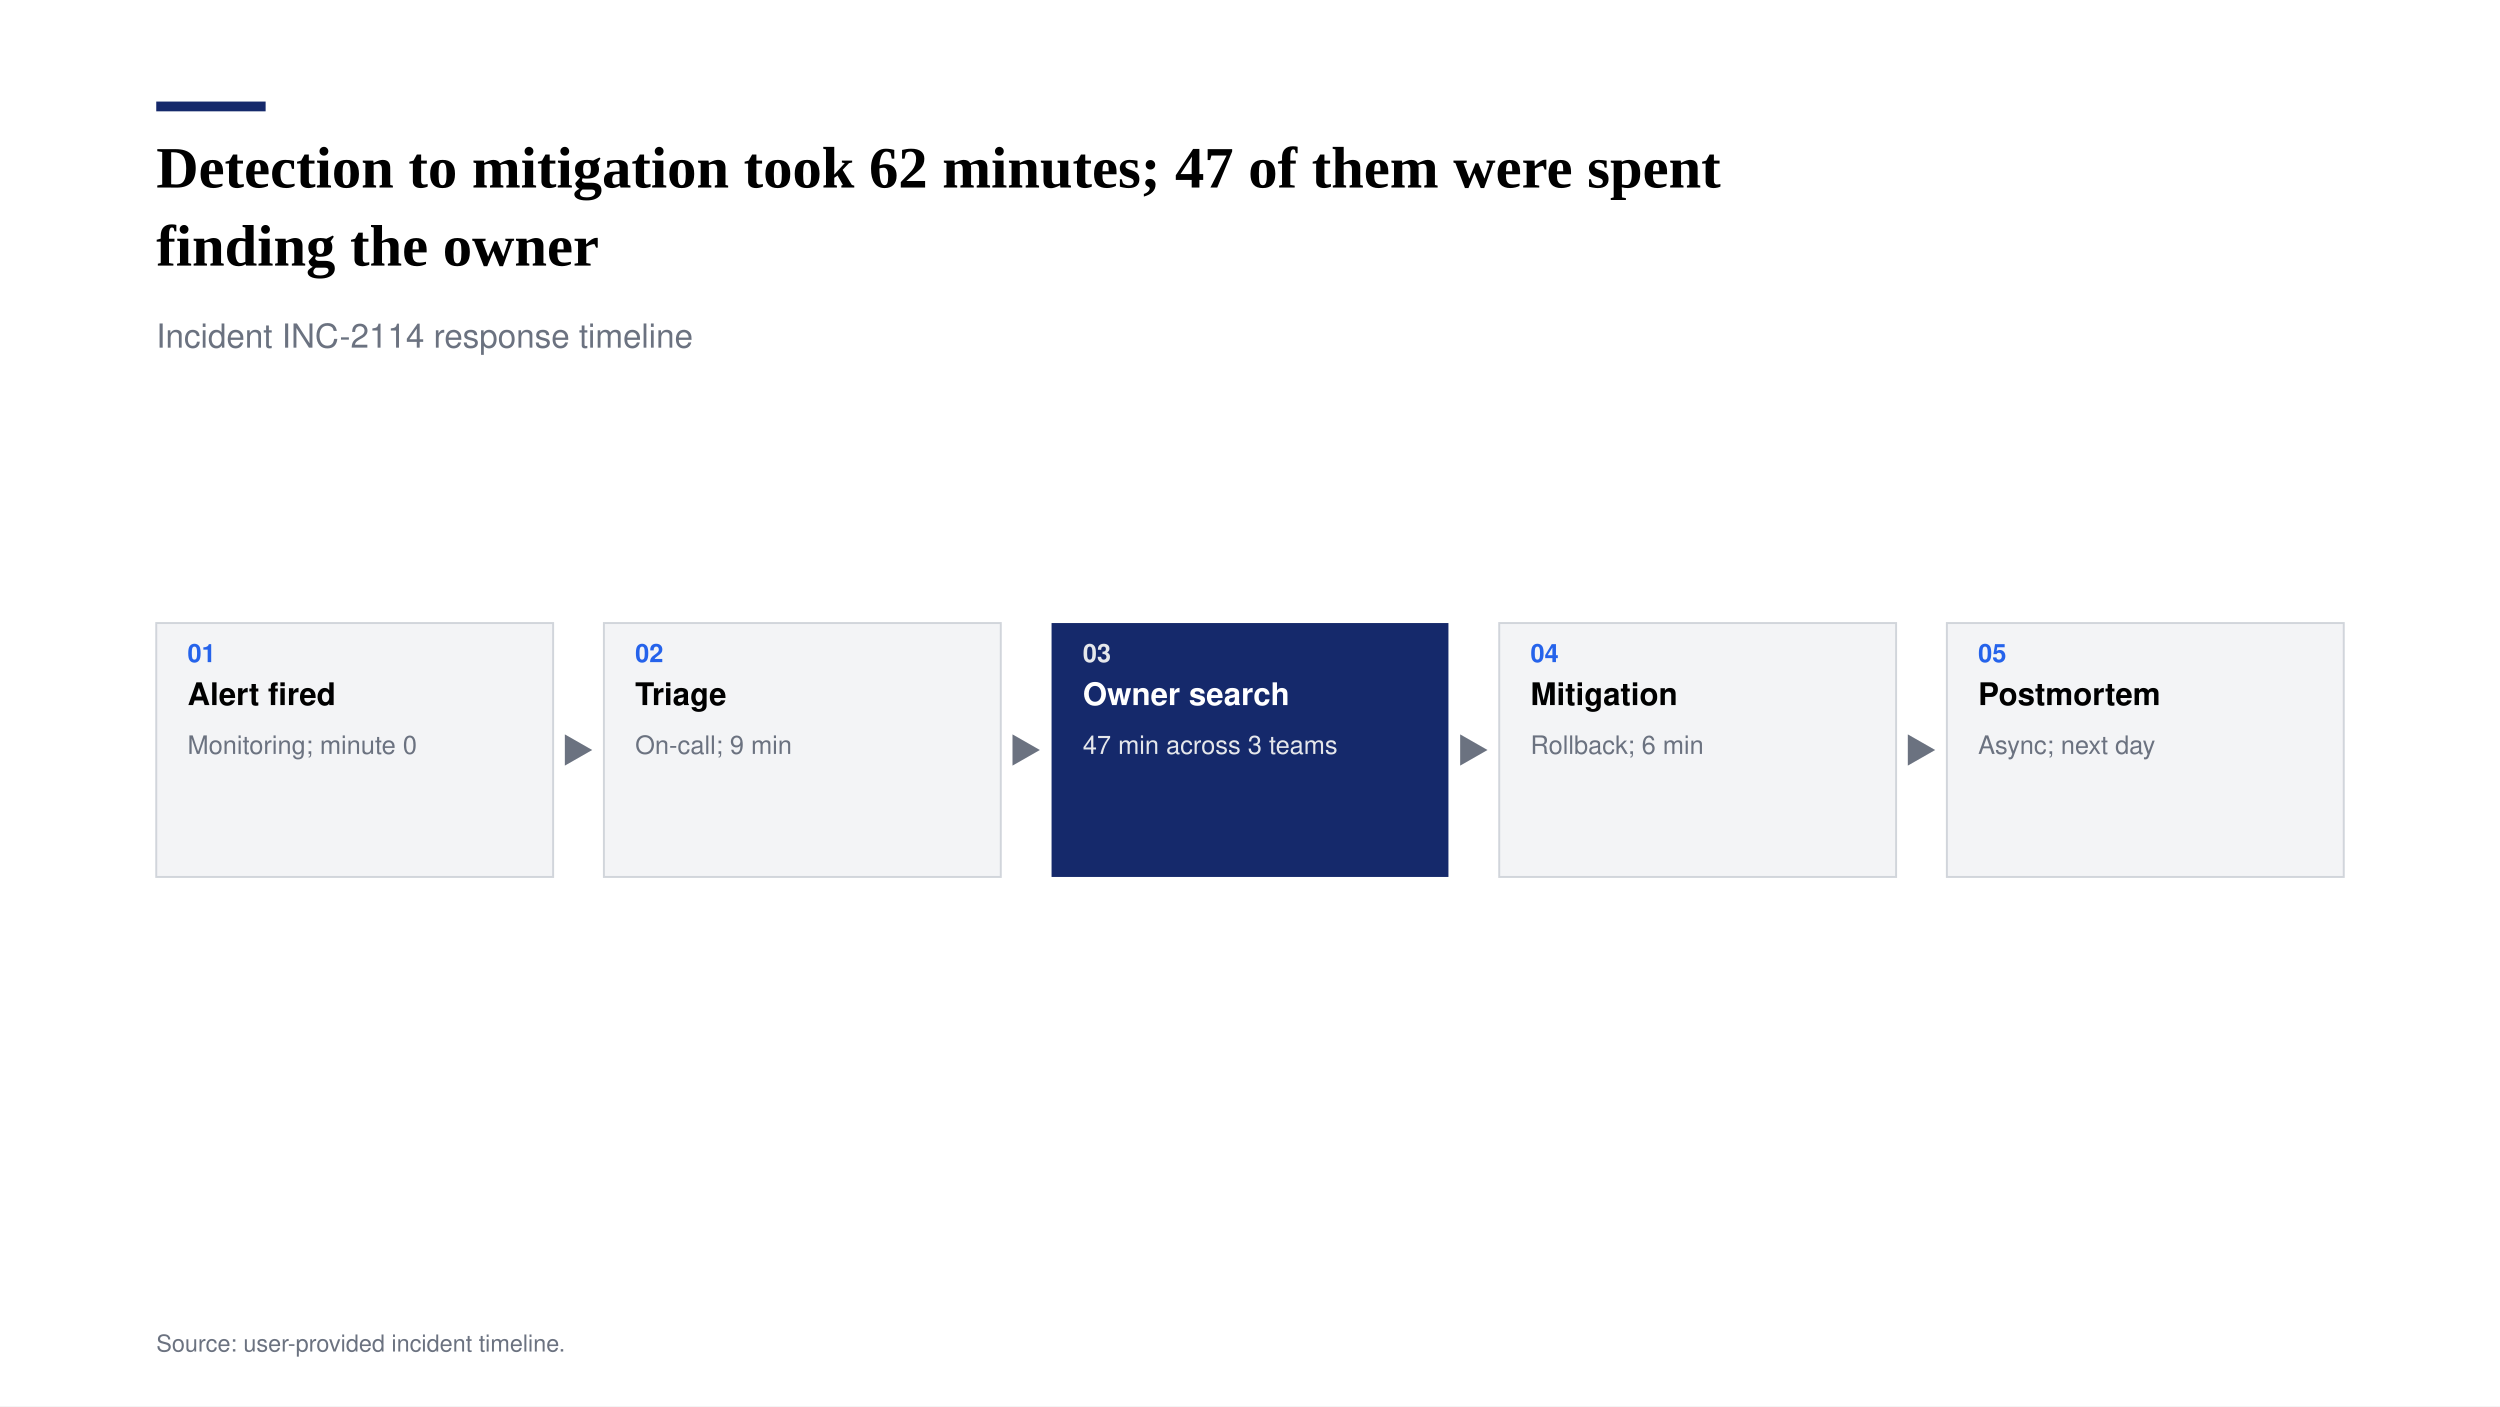
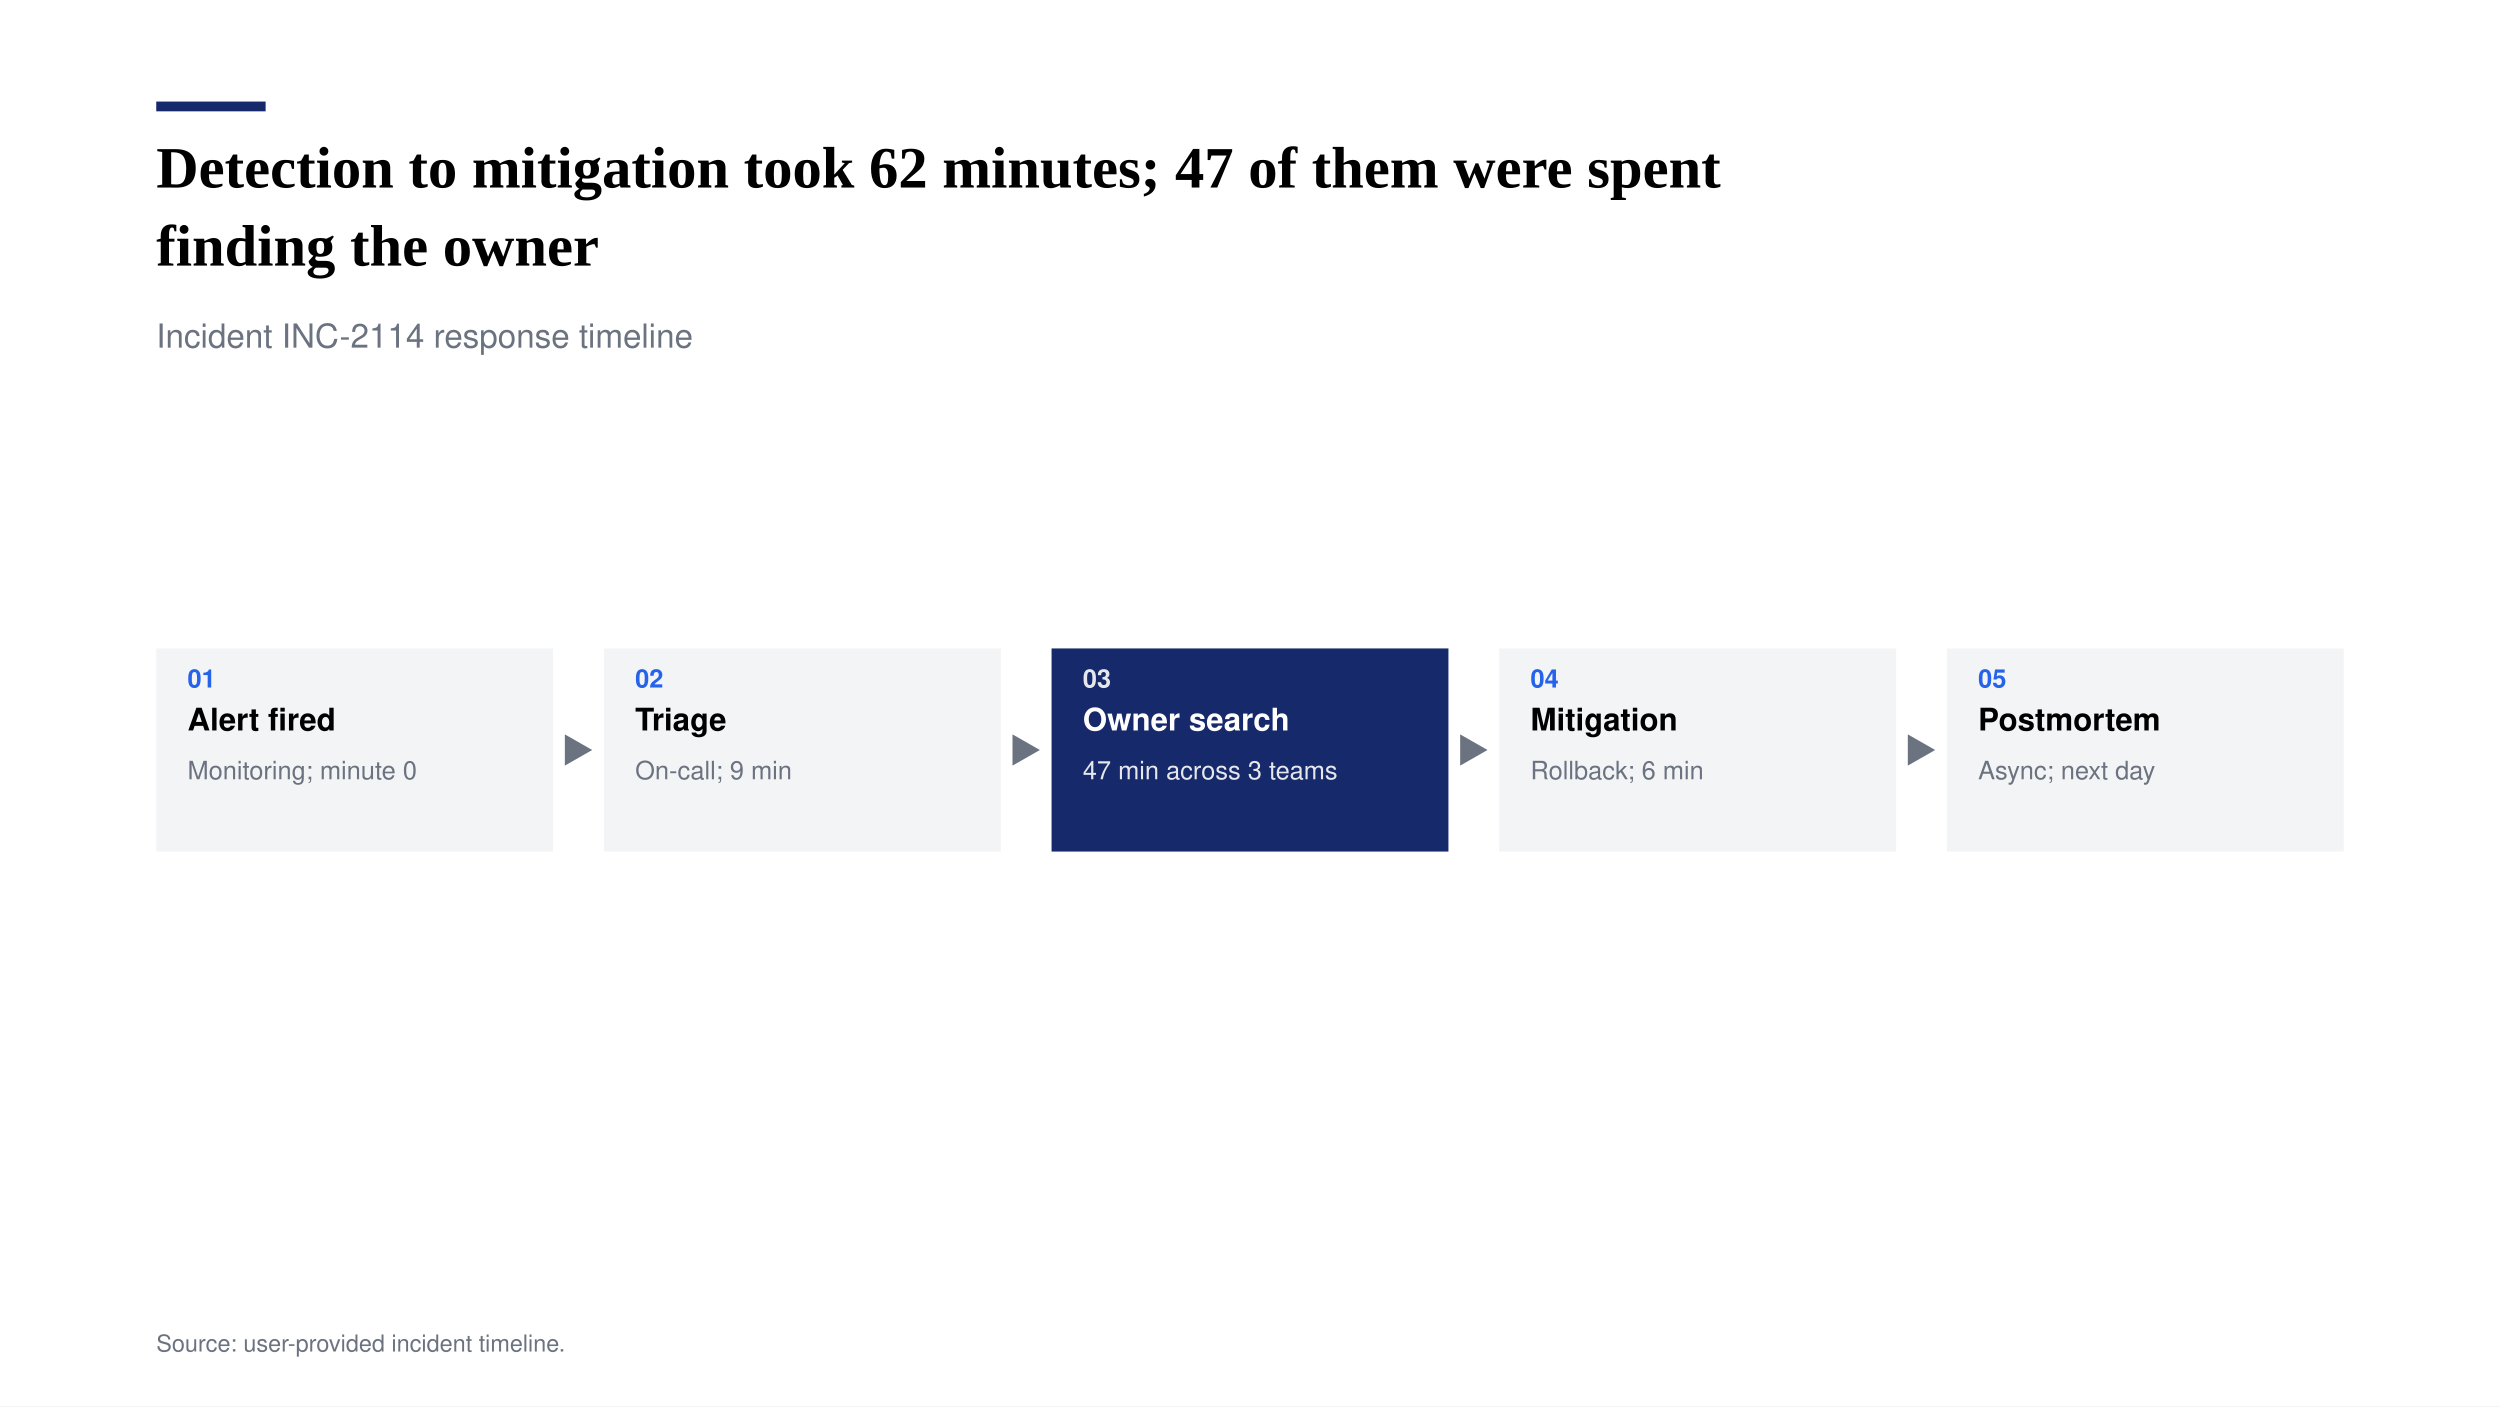
<svg xmlns="http://www.w3.org/2000/svg" viewBox="0 0 1280 720" width="1280" height="720" role="img" aria-label="Detection to mitigation took 62 minutes; 47 of them were spent finding the owner">
  <rect width="1280" height="720" fill="#FFFFFF" />
  <rect x="80.0" y="52.0" width="56.0" height="5.0" fill="#15296B" stroke="none" />
  <text x="80.0" y="96.0" font-family="Georgia, 'Times New Roman', 'Hiragino Mincho ProN', 'Yu Mincho', serif" font-size="30" fill="#000000" font-weight="bold" text-anchor="start">Detection to mitigation took 62 minutes; 47 of them were spent</text>
  <text x="80.0" y="136.0" font-family="Georgia, 'Times New Roman', 'Hiragino Mincho ProN', 'Yu Mincho', serif" font-size="30" fill="#000000" font-weight="bold" text-anchor="start">finding the owner</text>
  <text x="80.0" y="178.0" font-family="'Helvetica Neue', Helvetica, Arial, 'Hiragino Sans', 'Yu Gothic', 'Noto Sans JP', 'Meiryo', sans-serif" font-size="17" fill="#6B7280" font-weight="normal" text-anchor="start">Incident INC-2114 response timeline</text>
-   <rect x="80.0" y="319.0" width="203.2" height="130.0" fill="#F3F4F6" stroke="#D1D5DB" />
-   <text x="96.0" y="339.0" font-family="'Helvetica Neue', Helvetica, Arial, 'Hiragino Sans', 'Yu Gothic', 'Noto Sans JP', 'Meiryo', sans-serif" font-size="13" fill="#2563EB" font-weight="bold" text-anchor="start">01</text>
-   <text x="96.0" y="361.0" font-family="'Helvetica Neue', Helvetica, Arial, 'Hiragino Sans', 'Yu Gothic', 'Noto Sans JP', 'Meiryo', sans-serif" font-size="16" fill="#000000" font-weight="bold" text-anchor="start">Alert fired</text>
-   <text x="96.0" y="386.0" font-family="'Helvetica Neue', Helvetica, Arial, 'Hiragino Sans', 'Yu Gothic', 'Noto Sans JP', 'Meiryo', sans-serif" font-size="13" fill="#6B7280" font-weight="normal" text-anchor="start">Monitoring; minute 0</text>
+   <rect x="80.0" y="332.0" width="203.2" height="104.0" fill="#F3F4F6" stroke="none" />
+   <text x="96.0" y="352.0" font-family="'Helvetica Neue', Helvetica, Arial, 'Hiragino Sans', 'Yu Gothic', 'Noto Sans JP', 'Meiryo', sans-serif" font-size="13" fill="#2563EB" font-weight="bold" text-anchor="start">01</text>
+   <text x="96.0" y="374.0" font-family="'Helvetica Neue', Helvetica, Arial, 'Hiragino Sans', 'Yu Gothic', 'Noto Sans JP', 'Meiryo', sans-serif" font-size="16" fill="#000000" font-weight="bold" text-anchor="start">Alert fired</text>
+   <text x="96.0" y="399.0" font-family="'Helvetica Neue', Helvetica, Arial, 'Hiragino Sans', 'Yu Gothic', 'Noto Sans JP', 'Meiryo', sans-serif" font-size="13" fill="#6B7280" font-weight="normal" text-anchor="start">Monitoring; minute 0</text>
  <path d="M 289.2 376.0 L 303.2 384.0 L 289.2 392.0 Z" fill="#6B7280" />
-   <rect x="309.2" y="319.0" width="203.2" height="130.0" fill="#F3F4F6" stroke="#D1D5DB" />
-   <text x="325.2" y="339.0" font-family="'Helvetica Neue', Helvetica, Arial, 'Hiragino Sans', 'Yu Gothic', 'Noto Sans JP', 'Meiryo', sans-serif" font-size="13" fill="#2563EB" font-weight="bold" text-anchor="start">02</text>
-   <text x="325.2" y="361.0" font-family="'Helvetica Neue', Helvetica, Arial, 'Hiragino Sans', 'Yu Gothic', 'Noto Sans JP', 'Meiryo', sans-serif" font-size="16" fill="#000000" font-weight="bold" text-anchor="start">Triage</text>
-   <text x="325.2" y="386.0" font-family="'Helvetica Neue', Helvetica, Arial, 'Hiragino Sans', 'Yu Gothic', 'Noto Sans JP', 'Meiryo', sans-serif" font-size="13" fill="#6B7280" font-weight="normal" text-anchor="start">On-call; 9 min</text>
+   <rect x="309.2" y="332.0" width="203.2" height="104.0" fill="#F3F4F6" stroke="none" />
+   <text x="325.2" y="352.0" font-family="'Helvetica Neue', Helvetica, Arial, 'Hiragino Sans', 'Yu Gothic', 'Noto Sans JP', 'Meiryo', sans-serif" font-size="13" fill="#2563EB" font-weight="bold" text-anchor="start">02</text>
+   <text x="325.2" y="374.0" font-family="'Helvetica Neue', Helvetica, Arial, 'Hiragino Sans', 'Yu Gothic', 'Noto Sans JP', 'Meiryo', sans-serif" font-size="16" fill="#000000" font-weight="bold" text-anchor="start">Triage</text>
+   <text x="325.2" y="399.0" font-family="'Helvetica Neue', Helvetica, Arial, 'Hiragino Sans', 'Yu Gothic', 'Noto Sans JP', 'Meiryo', sans-serif" font-size="13" fill="#6B7280" font-weight="normal" text-anchor="start">On-call; 9 min</text>
  <path d="M 518.4 376.0 L 532.4 384.0 L 518.4 392.0 Z" fill="#6B7280" />
-   <rect x="538.4" y="319.0" width="203.2" height="130.0" fill="#15296B" stroke="none" />
-   <text x="554.4" y="339.0" font-family="'Helvetica Neue', Helvetica, Arial, 'Hiragino Sans', 'Yu Gothic', 'Noto Sans JP', 'Meiryo', sans-serif" font-size="13" fill="#E5E7EB" font-weight="bold" text-anchor="start">03</text>
-   <text x="554.4" y="361.0" font-family="'Helvetica Neue', Helvetica, Arial, 'Hiragino Sans', 'Yu Gothic', 'Noto Sans JP', 'Meiryo', sans-serif" font-size="16" fill="#FFFFFF" font-weight="bold" text-anchor="start">Owner search</text>
-   <text x="554.4" y="386.0" font-family="'Helvetica Neue', Helvetica, Arial, 'Hiragino Sans', 'Yu Gothic', 'Noto Sans JP', 'Meiryo', sans-serif" font-size="13" fill="#E5E7EB" font-weight="normal" text-anchor="start">47 min across 3 teams</text>
+   <rect x="538.4" y="332.0" width="203.2" height="104.0" fill="#15296B" stroke="none" />
+   <text x="554.4" y="352.0" font-family="'Helvetica Neue', Helvetica, Arial, 'Hiragino Sans', 'Yu Gothic', 'Noto Sans JP', 'Meiryo', sans-serif" font-size="13" fill="#E5E7EB" font-weight="bold" text-anchor="start">03</text>
+   <text x="554.4" y="374.0" font-family="'Helvetica Neue', Helvetica, Arial, 'Hiragino Sans', 'Yu Gothic', 'Noto Sans JP', 'Meiryo', sans-serif" font-size="16" fill="#FFFFFF" font-weight="bold" text-anchor="start">Owner search</text>
+   <text x="554.4" y="399.0" font-family="'Helvetica Neue', Helvetica, Arial, 'Hiragino Sans', 'Yu Gothic', 'Noto Sans JP', 'Meiryo', sans-serif" font-size="13" fill="#E5E7EB" font-weight="normal" text-anchor="start">47 min across 3 teams</text>
  <path d="M 747.6 376.0 L 761.6 384.0 L 747.6 392.0 Z" fill="#6B7280" />
-   <rect x="767.6" y="319.0" width="203.2" height="130.0" fill="#F3F4F6" stroke="#D1D5DB" />
-   <text x="783.6" y="339.0" font-family="'Helvetica Neue', Helvetica, Arial, 'Hiragino Sans', 'Yu Gothic', 'Noto Sans JP', 'Meiryo', sans-serif" font-size="13" fill="#2563EB" font-weight="bold" text-anchor="start">04</text>
-   <text x="783.6" y="361.0" font-family="'Helvetica Neue', Helvetica, Arial, 'Hiragino Sans', 'Yu Gothic', 'Noto Sans JP', 'Meiryo', sans-serif" font-size="16" fill="#000000" font-weight="bold" text-anchor="start">Mitigation</text>
-   <text x="783.6" y="386.0" font-family="'Helvetica Neue', Helvetica, Arial, 'Hiragino Sans', 'Yu Gothic', 'Noto Sans JP', 'Meiryo', sans-serif" font-size="13" fill="#6B7280" font-weight="normal" text-anchor="start">Rollback; 6 min</text>
+   <rect x="767.6" y="332.0" width="203.2" height="104.0" fill="#F3F4F6" stroke="none" />
+   <text x="783.6" y="352.0" font-family="'Helvetica Neue', Helvetica, Arial, 'Hiragino Sans', 'Yu Gothic', 'Noto Sans JP', 'Meiryo', sans-serif" font-size="13" fill="#2563EB" font-weight="bold" text-anchor="start">04</text>
+   <text x="783.6" y="374.0" font-family="'Helvetica Neue', Helvetica, Arial, 'Hiragino Sans', 'Yu Gothic', 'Noto Sans JP', 'Meiryo', sans-serif" font-size="16" fill="#000000" font-weight="bold" text-anchor="start">Mitigation</text>
+   <text x="783.6" y="399.0" font-family="'Helvetica Neue', Helvetica, Arial, 'Hiragino Sans', 'Yu Gothic', 'Noto Sans JP', 'Meiryo', sans-serif" font-size="13" fill="#6B7280" font-weight="normal" text-anchor="start">Rollback; 6 min</text>
  <path d="M 976.8 376.0 L 990.8 384.0 L 976.8 392.0 Z" fill="#6B7280" />
-   <rect x="996.8" y="319.0" width="203.2" height="130.0" fill="#F3F4F6" stroke="#D1D5DB" />
-   <text x="1012.8" y="339.0" font-family="'Helvetica Neue', Helvetica, Arial, 'Hiragino Sans', 'Yu Gothic', 'Noto Sans JP', 'Meiryo', sans-serif" font-size="13" fill="#2563EB" font-weight="bold" text-anchor="start">05</text>
-   <text x="1012.8" y="361.0" font-family="'Helvetica Neue', Helvetica, Arial, 'Hiragino Sans', 'Yu Gothic', 'Noto Sans JP', 'Meiryo', sans-serif" font-size="16" fill="#000000" font-weight="bold" text-anchor="start">Postmortem</text>
-   <text x="1012.8" y="386.0" font-family="'Helvetica Neue', Helvetica, Arial, 'Hiragino Sans', 'Yu Gothic', 'Noto Sans JP', 'Meiryo', sans-serif" font-size="13" fill="#6B7280" font-weight="normal" text-anchor="start">Async; next day</text>
+   <rect x="996.8" y="332.0" width="203.2" height="104.0" fill="#F3F4F6" stroke="none" />
+   <text x="1012.8" y="352.0" font-family="'Helvetica Neue', Helvetica, Arial, 'Hiragino Sans', 'Yu Gothic', 'Noto Sans JP', 'Meiryo', sans-serif" font-size="13" fill="#2563EB" font-weight="bold" text-anchor="start">05</text>
+   <text x="1012.8" y="374.0" font-family="'Helvetica Neue', Helvetica, Arial, 'Hiragino Sans', 'Yu Gothic', 'Noto Sans JP', 'Meiryo', sans-serif" font-size="16" fill="#000000" font-weight="bold" text-anchor="start">Postmortem</text>
+   <text x="1012.8" y="399.0" font-family="'Helvetica Neue', Helvetica, Arial, 'Hiragino Sans', 'Yu Gothic', 'Noto Sans JP', 'Meiryo', sans-serif" font-size="13" fill="#6B7280" font-weight="normal" text-anchor="start">Async; next day</text>
  <text x="80.0" y="630.0" font-family="'Helvetica Neue', Helvetica, Arial, 'Hiragino Sans', 'Yu Gothic', 'Noto Sans JP', 'Meiryo', sans-serif" font-size="16" fill="#15296B" font-weight="600" text-anchor="start" />
  <text x="80.0" y="692.0" font-family="'Helvetica Neue', Helvetica, Arial, 'Hiragino Sans', 'Yu Gothic', 'Noto Sans JP', 'Meiryo', sans-serif" font-size="12" fill="#6B7280" font-weight="normal" text-anchor="start">Source: user-provided incident timeline.</text>
</svg>
